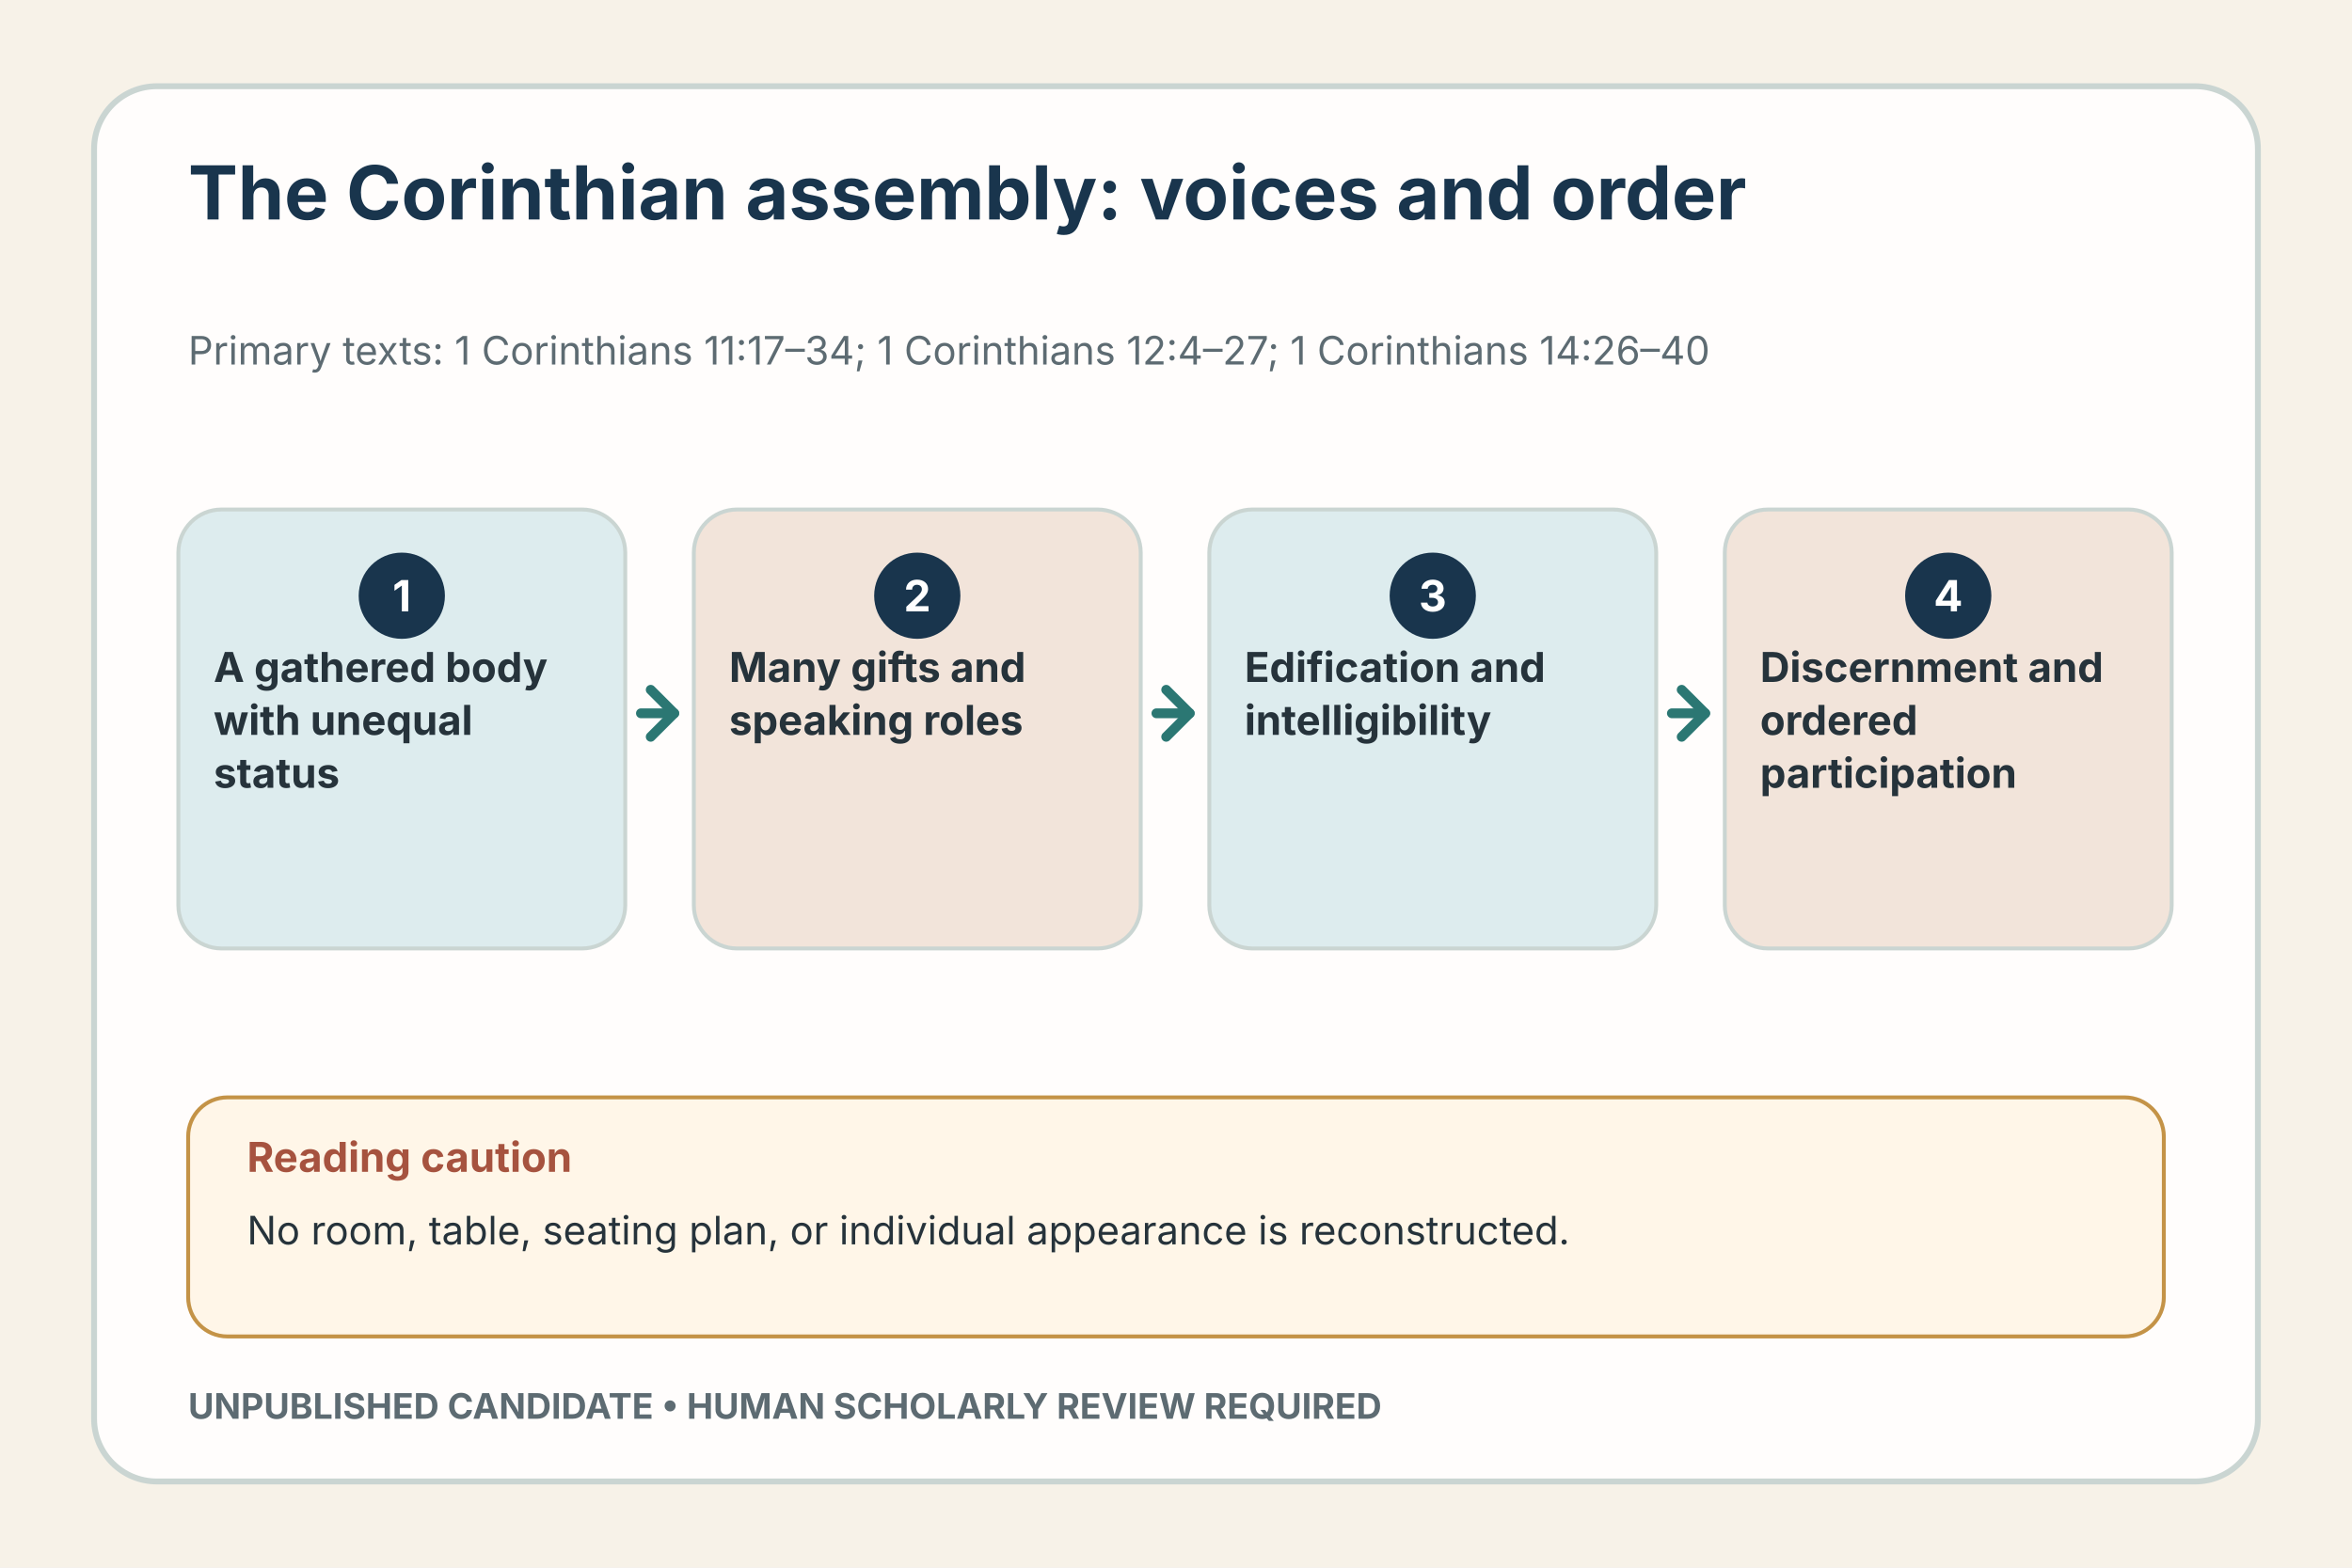
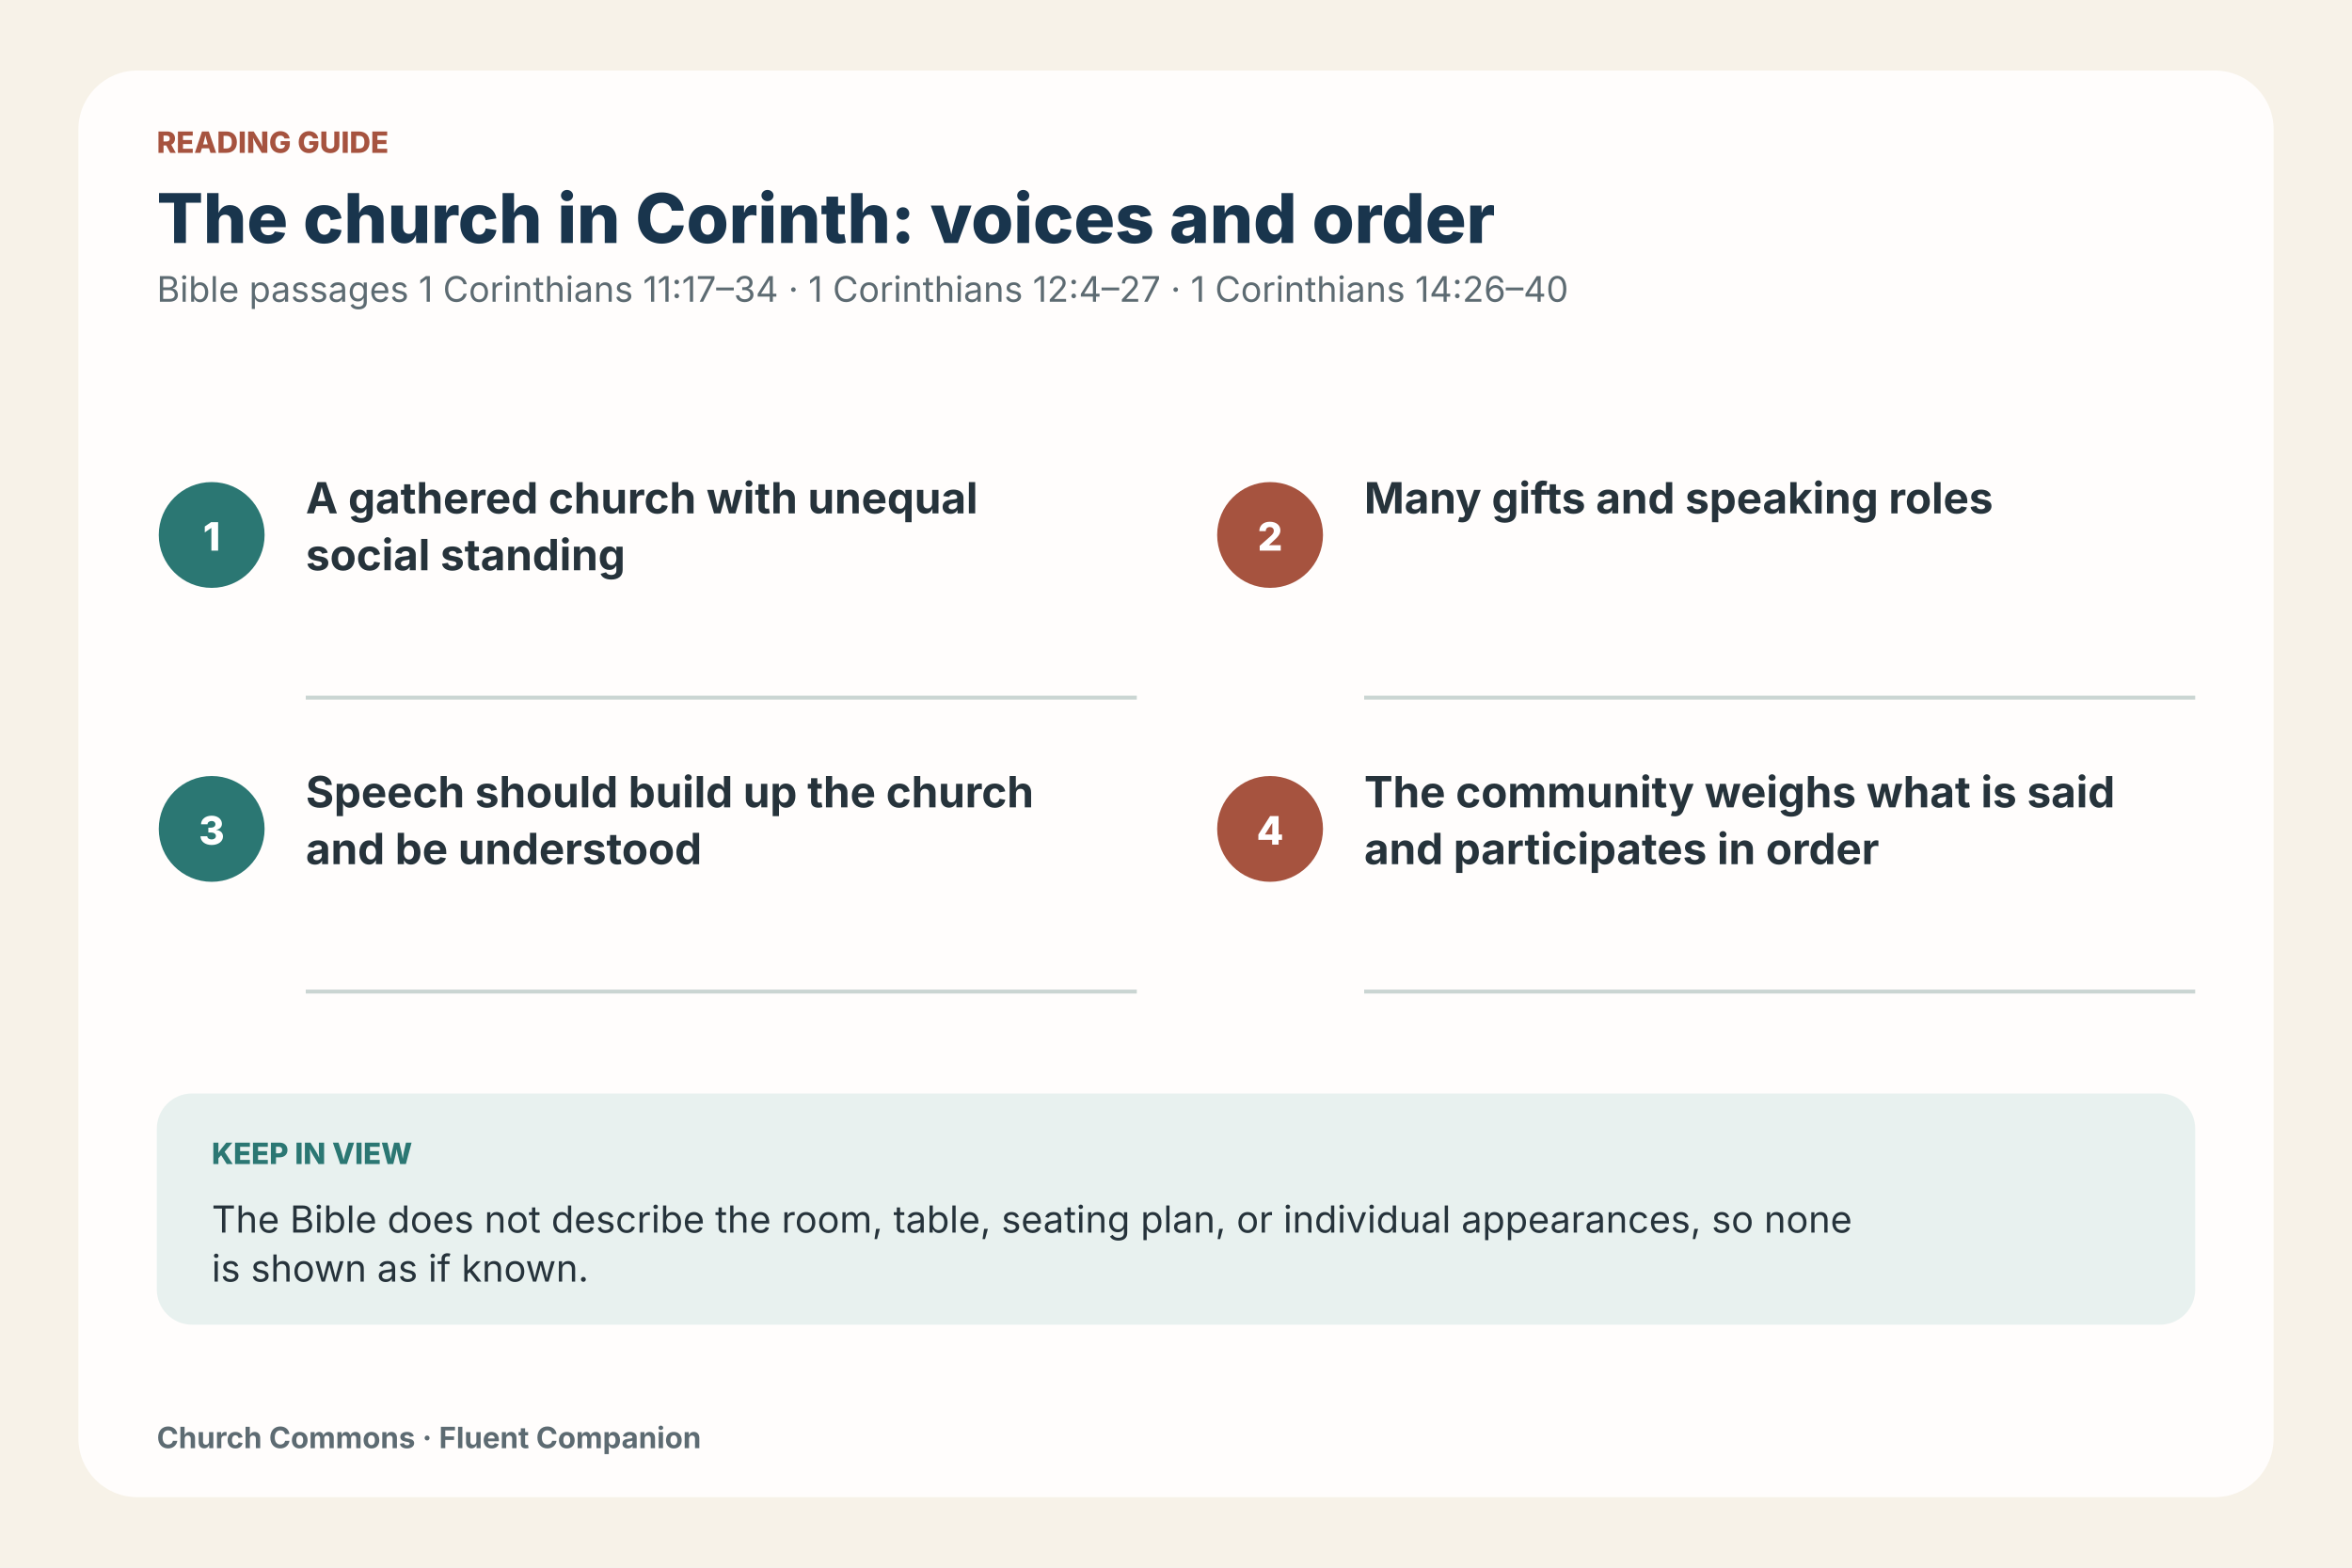
<svg xmlns="http://www.w3.org/2000/svg" width="1200" height="800" viewBox="0 0 1200 800" role="img" aria-labelledby="title desc">
  <rect width="1200" height="800" fill="#F7F2E8" />
  <style>text { font-family: Inter, system-ui, -apple-system, BlinkMacSystemFont, "Segoe UI", sans-serif; }</style>
-   <rect x="48" y="44" width="1104" height="712" rx="32" fill="#FFFDFC" stroke="#CAD5D2" stroke-width="3" />
-   <text x="96" y="112" font-size="38" font-weight="750" fill="#19354D" text-anchor="start">
-     <tspan x="96" dy="0">The Corinthian assembly: voices and order</tspan>
+   <rect x="40" y="36" width="1120" height="728" rx="30" fill="#FFFDFC" />
+   <text x="80" y="78" font-size="15" font-weight="800" fill="#A6533F" text-anchor="start">
+     <tspan x="80" dy="0">READING GUIDE</tspan>
  </text>
-   <text x="96" y="186" font-size="20" font-weight="400" fill="#5D6B72" text-anchor="start">
-     <tspan x="96" dy="0">Primary texts: 1 Corinthians 11:17–34; 1 Corinthians 12:4–27; 1 Corinthians 14:26–40</tspan>
+   <text x="80" y="124" font-size="35" font-weight="760" fill="#19354D" text-anchor="start">
+     <tspan x="80" dy="0">The church in Corinth: voices and order</tspan>
  </text>
-   <rect x="91" y="260" width="228" height="224" rx="22" fill="#DDECEE" stroke="#CAD5D2" stroke-width="2" />
-   <circle cx="205" cy="304" r="22" fill="#19354D" />
-   <text x="205" y="312" font-size="22" font-weight="700" fill="#FFFFFF" text-anchor="middle">
-     <tspan x="205" dy="0">1</tspan>
+   <text x="80" y="154" font-size="18" font-weight="400" fill="#5D6B72" text-anchor="start">
+     <tspan x="80" dy="0">Bible passages  1 Corinthians 11:17–34 · 1 Corinthians 12:4–27 · 1 Corinthians 14:26–40</tspan>
  </text>
-   <text x="109" y="348" font-size="21" font-weight="650" fill="#26333B" text-anchor="start">
-     <tspan x="109" dy="0">A gathered body</tspan>
-     <tspan x="109" dy="27">with unequal</tspan>
-     <tspan x="109" dy="27">status</tspan>
+   <circle cx="108" cy="273" r="27" fill="#2B7773" />
+   <text x="108" y="281" font-size="20" font-weight="800" fill="#FFFFFF" text-anchor="middle">
+     <tspan x="108" dy="0">1</tspan>
  </text>
-   <path d="M 327 364 L 344 364" stroke="#2B7773" stroke-width="5" stroke-linecap="round" />
-   <path d="M 332 352 L 344 364 L 332 376" fill="none" stroke="#2B7773" stroke-width="5" stroke-linecap="round" stroke-linejoin="round" />
-   <rect x="354" y="260" width="228" height="224" rx="22" fill="#F2E4DA" stroke="#CAD5D2" stroke-width="2" />
-   <circle cx="468" cy="304" r="22" fill="#19354D" />
-   <text x="468" y="312" font-size="22" font-weight="700" fill="#FFFFFF" text-anchor="middle">
-     <tspan x="468" dy="0">2</tspan>
+   <text x="156" y="262" font-size="22" font-weight="650" fill="#26333B" text-anchor="start">
+     <tspan x="156" dy="0">A gathered church with unequal</tspan>
+     <tspan x="156" dy="29">social standing</tspan>
  </text>
-   <text x="372" y="348" font-size="21" font-weight="650" fill="#26333B" text-anchor="start">
-     <tspan x="372" dy="0">Many gifts and</tspan>
-     <tspan x="372" dy="27">speaking roles</tspan>
+   <line x1="156" y1="356" x2="580" y2="356" stroke="#CAD5D2" stroke-width="2" />
+   <circle cx="648" cy="273" r="27" fill="#A6533F" />
+   <text x="648" y="281" font-size="20" font-weight="800" fill="#FFFFFF" text-anchor="middle">
+     <tspan x="648" dy="0">2</tspan>
  </text>
-   <path d="M 590 364 L 607 364" stroke="#2B7773" stroke-width="5" stroke-linecap="round" />
-   <path d="M 595 352 L 607 364 L 595 376" fill="none" stroke="#2B7773" stroke-width="5" stroke-linecap="round" stroke-linejoin="round" />
-   <rect x="617" y="260" width="228" height="224" rx="22" fill="#DDECEE" stroke="#CAD5D2" stroke-width="2" />
-   <circle cx="731" cy="304" r="22" fill="#19354D" />
-   <text x="731" y="312" font-size="22" font-weight="700" fill="#FFFFFF" text-anchor="middle">
-     <tspan x="731" dy="0">3</tspan>
+   <text x="696" y="262" font-size="22" font-weight="650" fill="#26333B" text-anchor="start">
+     <tspan x="696" dy="0">Many gifts and speaking roles</tspan>
  </text>
-   <text x="635" y="348" font-size="21" font-weight="650" fill="#26333B" text-anchor="start">
-     <tspan x="635" dy="0">Edification and</tspan>
-     <tspan x="635" dy="27">intelligibility</tspan>
+   <line x1="696" y1="356" x2="1120" y2="356" stroke="#CAD5D2" stroke-width="2" />
+   <circle cx="108" cy="423" r="27" fill="#2B7773" />
+   <text x="108" y="431" font-size="20" font-weight="800" fill="#FFFFFF" text-anchor="middle">
+     <tspan x="108" dy="0">3</tspan>
  </text>
-   <path d="M 853 364 L 870 364" stroke="#2B7773" stroke-width="5" stroke-linecap="round" />
-   <path d="M 858 352 L 870 364 L 858 376" fill="none" stroke="#2B7773" stroke-width="5" stroke-linecap="round" stroke-linejoin="round" />
-   <rect x="880" y="260" width="228" height="224" rx="22" fill="#F2E4DA" stroke="#CAD5D2" stroke-width="2" />
-   <circle cx="994" cy="304" r="22" fill="#19354D" />
-   <text x="994" y="312" font-size="22" font-weight="700" fill="#FFFFFF" text-anchor="middle">
-     <tspan x="994" dy="0">4</tspan>
+   <text x="156" y="412" font-size="22" font-weight="650" fill="#26333B" text-anchor="start">
+     <tspan x="156" dy="0">Speech should build up the church</tspan>
+     <tspan x="156" dy="29">and be understood</tspan>
  </text>
-   <text x="898" y="348" font-size="21" font-weight="650" fill="#26333B" text-anchor="start">
-     <tspan x="898" dy="0">Discernment and</tspan>
-     <tspan x="898" dy="27">ordered</tspan>
-     <tspan x="898" dy="27">participation</tspan>
+   <line x1="156" y1="506" x2="580" y2="506" stroke="#CAD5D2" stroke-width="2" />
+   <circle cx="648" cy="423" r="27" fill="#A6533F" />
+   <text x="648" y="431" font-size="20" font-weight="800" fill="#FFFFFF" text-anchor="middle">
+     <tspan x="648" dy="0">4</tspan>
  </text>
-   <rect x="96" y="560" width="1008" height="122" rx="20" fill="#FFF6E8" stroke="#C49347" stroke-width="2" />
-   <text x="126" y="598" font-size="21" font-weight="750" fill="#A6533F" text-anchor="start">
-     <tspan x="126" dy="0">Reading caution</tspan>
+   <text x="696" y="412" font-size="22" font-weight="650" fill="#26333B" text-anchor="start">
+     <tspan x="696" dy="0">The community weighs what is said</tspan>
+     <tspan x="696" dy="29">and participates in order</tspan>
  </text>
-   <text x="126" y="635" font-size="20" font-weight="400" fill="#26333B" text-anchor="start">
-     <tspan x="126" dy="0">No room, table, seating plan, or individual appearance is reconstructed.</tspan>
+   <line x1="696" y1="506" x2="1120" y2="506" stroke="#CAD5D2" stroke-width="2" />
+   <rect x="80" y="558" width="1040" height="118" rx="18" fill="#E8F1EF" />
+   <text x="108" y="594" font-size="15" font-weight="800" fill="#2B7773" text-anchor="start">
+     <tspan x="108" dy="0">KEEP IN VIEW</tspan>
  </text>
-   <text x="96" y="724" font-size="18" font-weight="700" fill="#5D6B72" text-anchor="start">
-     <tspan x="96" dy="0">UNPUBLISHED CANDIDATE • HUMAN SCHOLARLY REVIEW REQUIRED</tspan>
+   <text x="108" y="629" font-size="19" font-weight="400" fill="#26333B" text-anchor="start">
+     <tspan x="108" dy="0">The Bible does not describe the room, table, seating plan, or individual appearances, so none</tspan>
+     <tspan x="108" dy="25">is shown as if known.</tspan>
+   </text>
+   <text x="80" y="739" font-size="15" font-weight="650" fill="#5D6B72" text-anchor="start">
+     <tspan x="80" dy="0">Church Commons · Fluent Companion</tspan>
  </text>
</svg>
